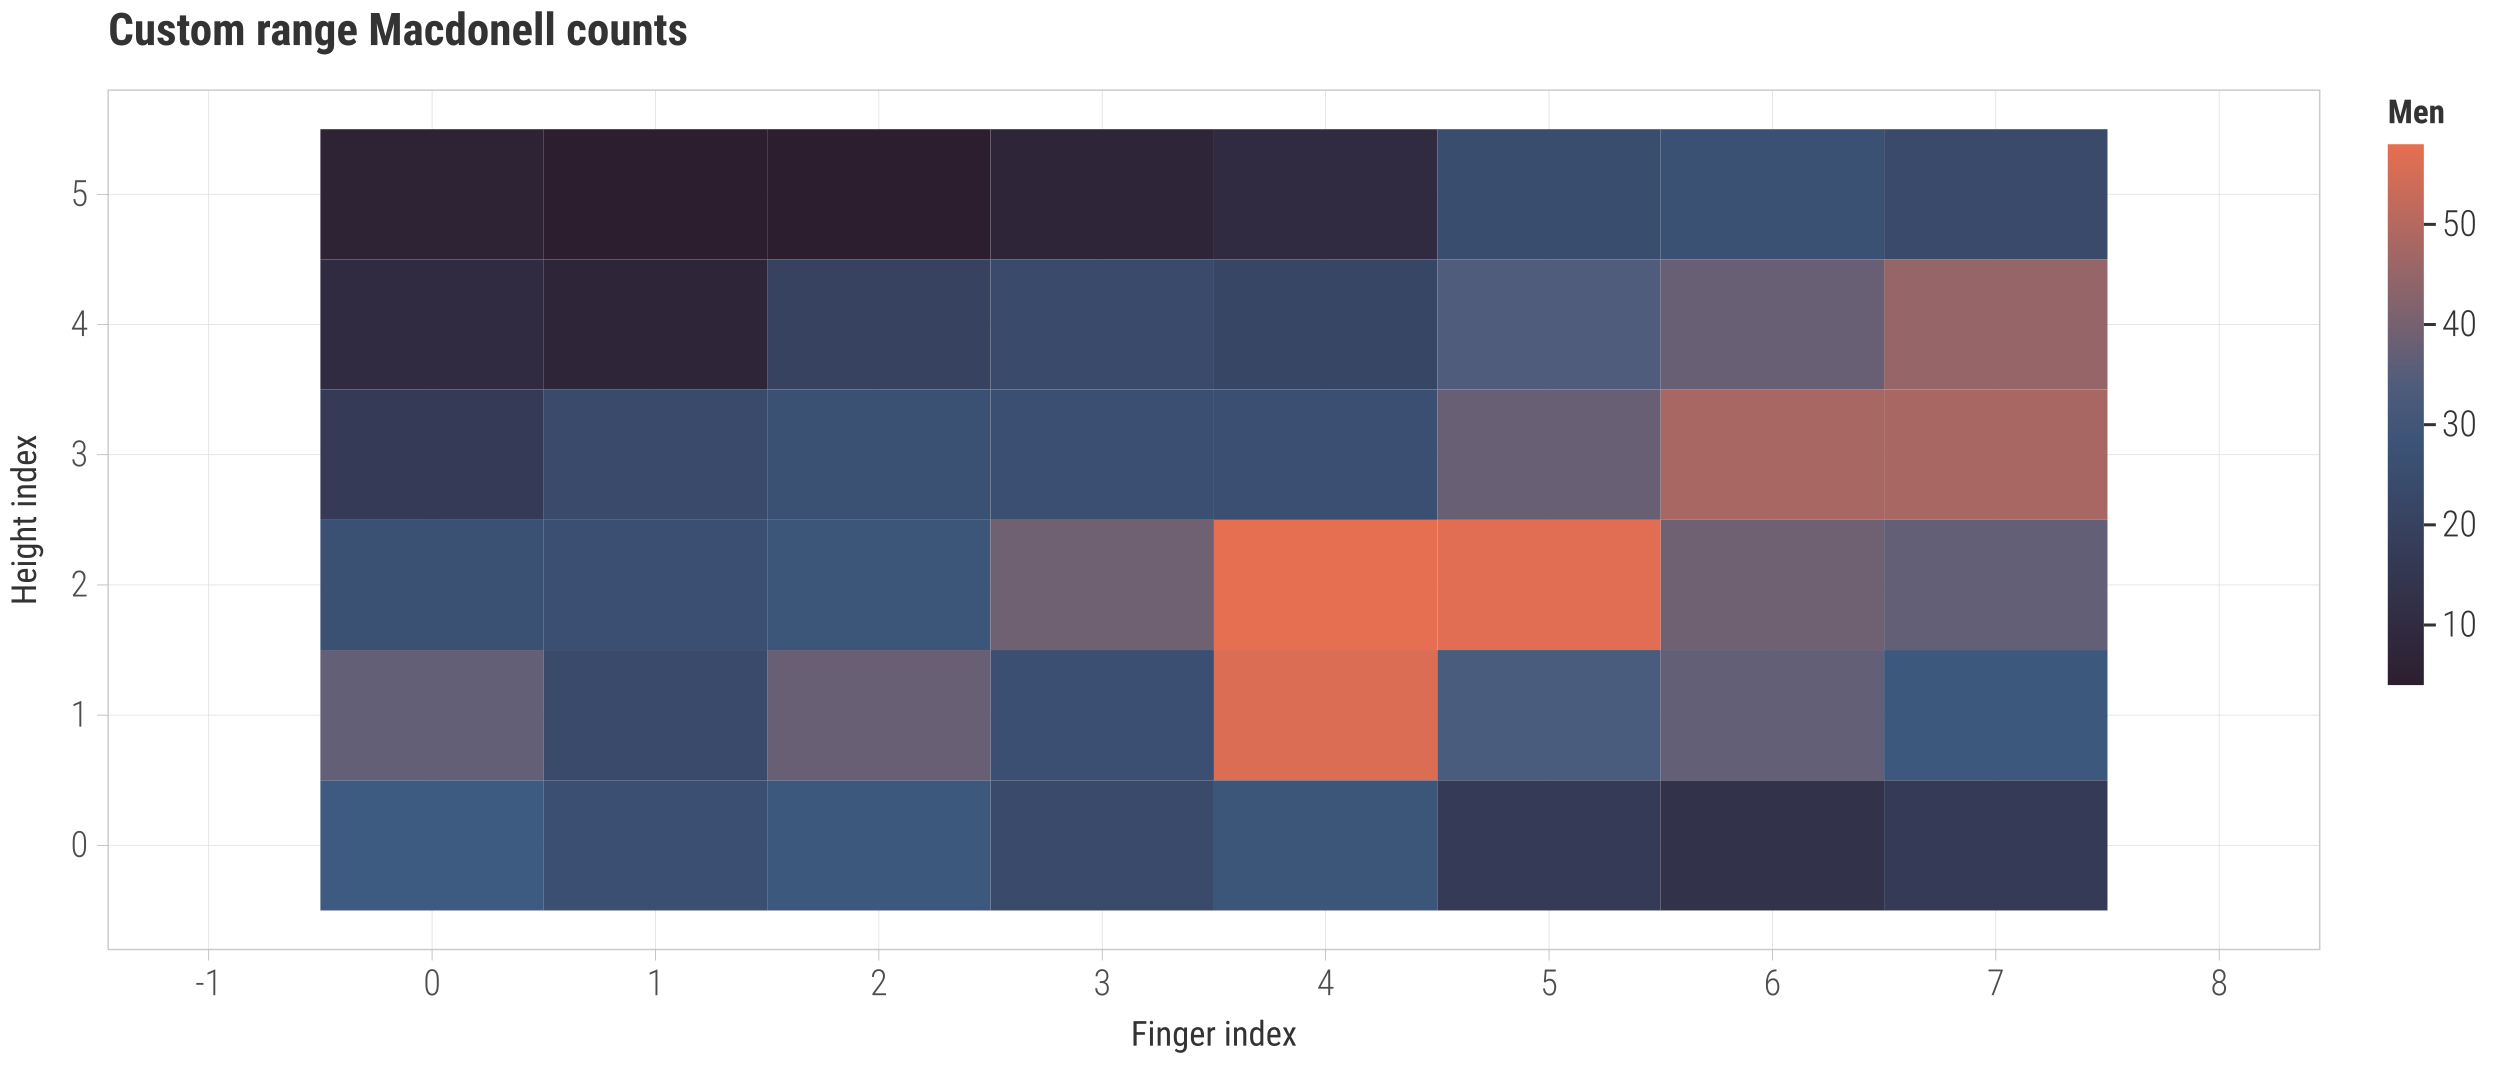
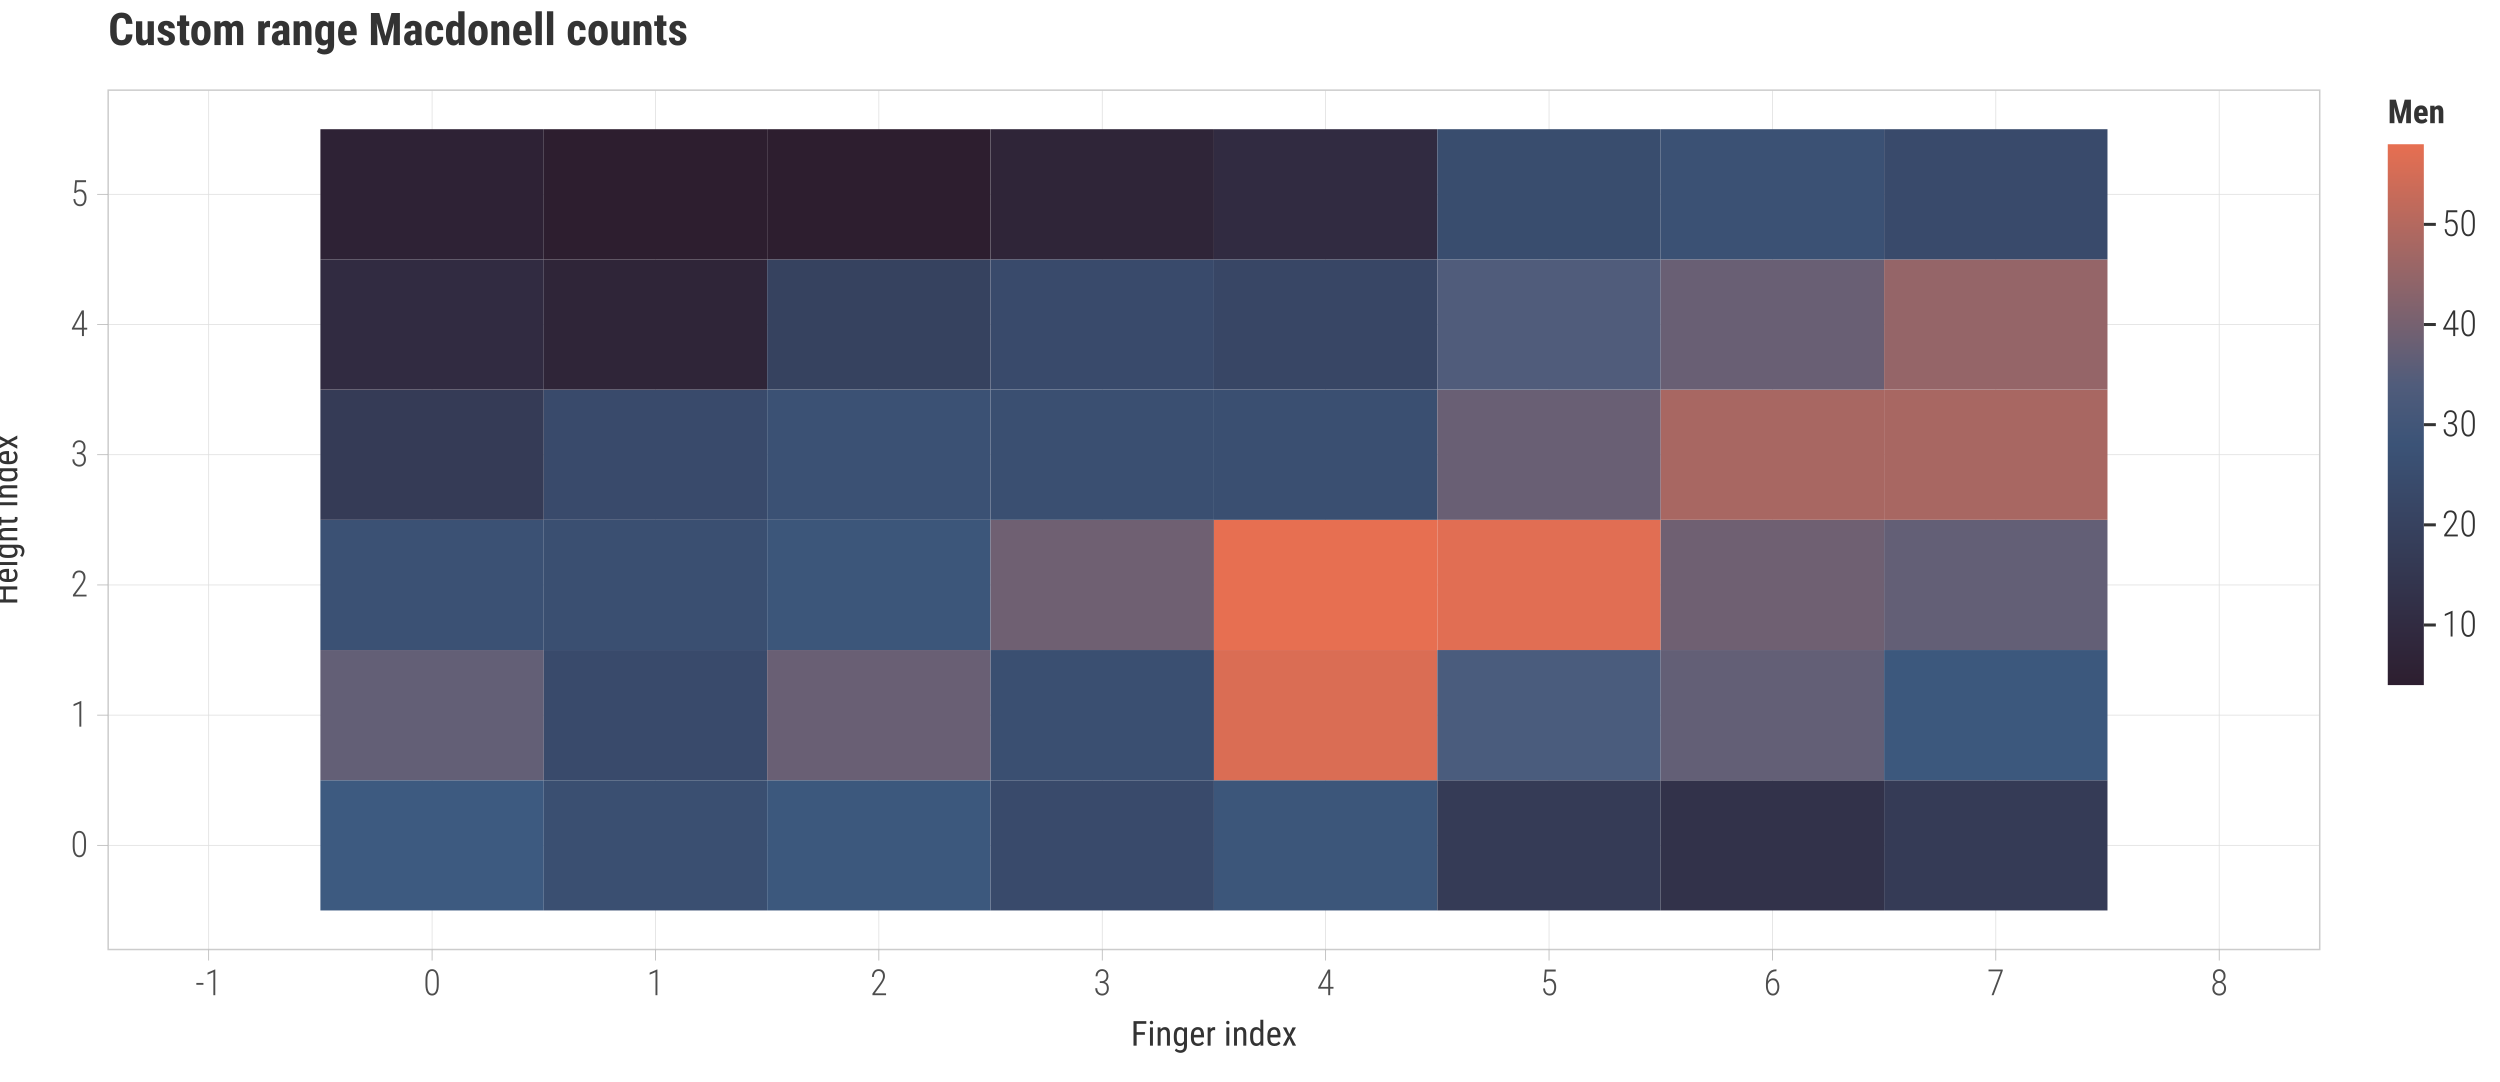
<svg xmlns="http://www.w3.org/2000/svg" width="832" height="360" viewBox="0 0 832 360" role="img" aria-label="Custom range Macdonell counts" class="gg-plot" font-family="&quot;Roboto Condensed&quot;, &quot;Arial Narrow&quot;, Arial, sans-serif" font-size="11" font-weight="300" text-rendering="optimizeLegibility" shape-rendering="geometricPrecision">
  <rect class="gg-paper" width="832" height="360" fill="var(--gg-paper, #ffffff)" />
  <text class="gg-title" x="36" y="15" font-size="15" font-weight="700" fill="var(--gg-ink, #333333)">Custom range Macdonell counts</text>
  <defs>
    <clipPath id="sseq_Custom_range___type___sequential___range_____2d1e2f____3d5a80____e76f51____832x360-gg-clip-0">
      <rect width="736" height="286" />
    </clipPath>
  </defs>
  <g class="gg-panel" data-panel="0" transform="translate(36,30)">
    <rect class="gg-panel-background" width="736" height="286" fill="var(--gg-panel, #ffffff)" />
    <g class="gg-grid" stroke="var(--gg-grid, #dedede)" stroke-width="0.25" vector-effect="non-scaling-stroke">
      <line x1="33.45" y1="0" x2="33.45" y2="286" />
      <line x1="107.8" y1="0" x2="107.8" y2="286" />
      <line x1="182.14" y1="0" x2="182.14" y2="286" />
      <line x1="256.48" y1="0" x2="256.48" y2="286" />
      <line x1="330.83" y1="0" x2="330.83" y2="286" />
      <line x1="405.17" y1="0" x2="405.17" y2="286" />
      <line x1="479.52" y1="0" x2="479.52" y2="286" />
      <line x1="553.86" y1="0" x2="553.86" y2="286" />
      <line x1="628.2" y1="0" x2="628.2" y2="286" />
      <line x1="702.55" y1="0" x2="702.55" y2="286" />
      <line x1="0" y1="251.33" x2="736" y2="251.33" />
      <line x1="0" y1="208" x2="736" y2="208" />
      <line x1="0" y1="164.67" x2="736" y2="164.67" />
      <line x1="0" y1="121.33" x2="736" y2="121.33" />
      <line x1="0" y1="78" x2="736" y2="78" />
      <line x1="0" y1="34.67" x2="736" y2="34.67" />
    </g>
    <g class="gg-marks" clip-path="url(#sseq_Custom_range___type___sequential___range_____2d1e2f____3d5a80____e76f51____832x360-gg-clip-0)">
      <g class="gg-batch gg-rects" data-layer="0">
        <rect x="70.63" y="229.67" width="74.34" height="43.33" fill="#3d5a80" />
        <rect x="144.97" y="229.67" width="74.34" height="43.33" fill="#3a4f71" />
        <rect x="219.31" y="229.67" width="74.34" height="43.33" fill="#3c587d" />
        <rect x="293.66" y="229.67" width="74.34" height="43.33" fill="#394a6b" />
        <rect x="368" y="229.67" width="74.34" height="43.33" fill="#3c567a" />
        <rect x="442.34" y="229.67" width="74.34" height="43.33" fill="#353b56" />
        <rect x="516.69" y="229.67" width="74.34" height="43.33" fill="#32324a" />
        <rect x="591.03" y="229.67" width="74.34" height="43.33" fill="#353b56" />
        <rect x="70.63" y="186.33" width="74.34" height="43.33" fill="#635f76" />
        <rect x="144.97" y="186.33" width="74.34" height="43.33" fill="#394a6b" />
        <rect x="219.31" y="186.33" width="74.34" height="43.33" fill="#695f74" />
        <rect x="293.66" y="186.33" width="74.34" height="43.33" fill="#3a4f71" />
        <rect x="368" y="186.33" width="74.34" height="43.33" fill="#da6d54" />
        <rect x="442.34" y="186.33" width="74.34" height="43.33" fill="#4a5c7d" />
        <rect x="516.69" y="186.33" width="74.34" height="43.33" fill="#635f76" />
        <rect x="591.03" y="186.33" width="74.34" height="43.33" fill="#3c587d" />
        <rect x="70.63" y="143" width="74.34" height="43.33" fill="#3b5174" />
        <rect x="144.97" y="143" width="74.34" height="43.33" fill="#3a4f71" />
        <rect x="219.31" y="143" width="74.34" height="43.33" fill="#3c567a" />
        <rect x="293.66" y="143" width="74.34" height="43.33" fill="#6f6072" />
        <rect x="368" y="143" width="74.34" height="43.33" fill="#e76f51" />
        <rect x="442.34" y="143" width="74.34" height="43.33" fill="#e16e53" />
        <rect x="516.69" y="143" width="74.34" height="43.33" fill="#6f6072" />
        <rect x="591.03" y="143" width="74.34" height="43.33" fill="#635f76" />
        <rect x="70.63" y="99.67" width="74.34" height="43.33" fill="#353b56" />
        <rect x="144.97" y="99.67" width="74.34" height="43.33" fill="#394a6b" />
        <rect x="219.31" y="99.67" width="74.34" height="43.33" fill="#3b5174" />
        <rect x="293.66" y="99.67" width="74.34" height="43.33" fill="#3a4f71" />
        <rect x="368" y="99.67" width="74.34" height="43.33" fill="#3a4f71" />
        <rect x="442.34" y="99.67" width="74.34" height="43.33" fill="#695f74" />
        <rect x="516.69" y="99.67" width="74.34" height="43.33" fill="#a86762" />
        <rect x="591.03" y="99.67" width="74.34" height="43.33" fill="#a86762" />
        <rect x="70.63" y="56.33" width="74.34" height="43.33" fill="#312b41" />
        <rect x="144.97" y="56.33" width="74.34" height="43.33" fill="#2f2538" />
        <rect x="219.31" y="56.33" width="74.34" height="43.33" fill="#36425f" />
        <rect x="293.66" y="56.33" width="74.34" height="43.33" fill="#394a6b" />
        <rect x="368" y="56.33" width="74.34" height="43.33" fill="#384665" />
        <rect x="442.34" y="56.33" width="74.34" height="43.33" fill="#505c7b" />
        <rect x="516.69" y="56.33" width="74.34" height="43.33" fill="#695f74" />
        <rect x="591.03" y="56.33" width="74.34" height="43.33" fill="#956568" />
        <rect x="70.63" y="13" width="74.34" height="43.33" fill="#2e2235" />
        <rect x="144.97" y="13" width="74.34" height="43.33" fill="#2d1e2f" />
        <rect x="219.31" y="13" width="74.34" height="43.33" fill="#2d1e2f" />
        <rect x="293.66" y="13" width="74.34" height="43.33" fill="#2f2538" />
        <rect x="368" y="13" width="74.34" height="43.33" fill="#312b41" />
        <rect x="442.34" y="13" width="74.34" height="43.33" fill="#394d6e" />
        <rect x="516.69" y="13" width="74.34" height="43.33" fill="#3b5174" />
        <rect x="591.03" y="13" width="74.34" height="43.33" fill="#394a6b" />
      </g>
    </g>
    <rect class="gg-panel-border" width="736" height="286" fill="none" stroke="var(--gg-panelBorder, #cccccc)" stroke-width="0.5" vector-effect="non-scaling-stroke" />
  </g>
  <g class="gg-axis gg-axis-x" transform="translate(36,316)">
    <g class="gg-tick" transform="translate(33.45,0)">
      <line y2="3.67" stroke="var(--gg-tickColor, #b3b3b3)" stroke-width="0.25" vector-effect="non-scaling-stroke" />
      <text y="6.67" dy="0.71em" text-anchor="middle" fill="var(--gg-axisText, #4d4d4d)" font-size="12" font-weight="300">-1</text>
    </g>
    <g class="gg-tick" transform="translate(107.8,0)">
      <line y2="3.67" stroke="var(--gg-tickColor, #b3b3b3)" stroke-width="0.25" vector-effect="non-scaling-stroke" />
      <text y="6.67" dy="0.71em" text-anchor="middle" fill="var(--gg-axisText, #4d4d4d)" font-size="12" font-weight="300">0</text>
    </g>
    <g class="gg-tick" transform="translate(182.14,0)">
      <line y2="3.67" stroke="var(--gg-tickColor, #b3b3b3)" stroke-width="0.25" vector-effect="non-scaling-stroke" />
      <text y="6.67" dy="0.71em" text-anchor="middle" fill="var(--gg-axisText, #4d4d4d)" font-size="12" font-weight="300">1</text>
    </g>
    <g class="gg-tick" transform="translate(256.48,0)">
      <line y2="3.67" stroke="var(--gg-tickColor, #b3b3b3)" stroke-width="0.25" vector-effect="non-scaling-stroke" />
      <text y="6.67" dy="0.71em" text-anchor="middle" fill="var(--gg-axisText, #4d4d4d)" font-size="12" font-weight="300">2</text>
    </g>
    <g class="gg-tick" transform="translate(330.83,0)">
      <line y2="3.67" stroke="var(--gg-tickColor, #b3b3b3)" stroke-width="0.25" vector-effect="non-scaling-stroke" />
      <text y="6.67" dy="0.71em" text-anchor="middle" fill="var(--gg-axisText, #4d4d4d)" font-size="12" font-weight="300">3</text>
    </g>
    <g class="gg-tick" transform="translate(405.17,0)">
      <line y2="3.67" stroke="var(--gg-tickColor, #b3b3b3)" stroke-width="0.25" vector-effect="non-scaling-stroke" />
      <text y="6.67" dy="0.71em" text-anchor="middle" fill="var(--gg-axisText, #4d4d4d)" font-size="12" font-weight="300">4</text>
    </g>
    <g class="gg-tick" transform="translate(479.52,0)">
      <line y2="3.67" stroke="var(--gg-tickColor, #b3b3b3)" stroke-width="0.25" vector-effect="non-scaling-stroke" />
      <text y="6.67" dy="0.71em" text-anchor="middle" fill="var(--gg-axisText, #4d4d4d)" font-size="12" font-weight="300">5</text>
    </g>
    <g class="gg-tick" transform="translate(553.86,0)">
      <line y2="3.67" stroke="var(--gg-tickColor, #b3b3b3)" stroke-width="0.25" vector-effect="non-scaling-stroke" />
      <text y="6.67" dy="0.71em" text-anchor="middle" fill="var(--gg-axisText, #4d4d4d)" font-size="12" font-weight="300">6</text>
    </g>
    <g class="gg-tick" transform="translate(628.2,0)">
      <line y2="3.67" stroke="var(--gg-tickColor, #b3b3b3)" stroke-width="0.25" vector-effect="non-scaling-stroke" />
      <text y="6.67" dy="0.71em" text-anchor="middle" fill="var(--gg-axisText, #4d4d4d)" font-size="12" font-weight="300">7</text>
    </g>
    <g class="gg-tick" transform="translate(702.55,0)">
      <line y2="3.67" stroke="var(--gg-tickColor, #b3b3b3)" stroke-width="0.25" vector-effect="non-scaling-stroke" />
      <text y="6.67" dy="0.71em" text-anchor="middle" fill="var(--gg-axisText, #4d4d4d)" font-size="12" font-weight="300">8</text>
    </g>
  </g>
  <g class="gg-axis gg-axis-y" transform="translate(36,30)">
    <g class="gg-tick" transform="translate(0,251.33)">
      <line x2="-3.67" stroke="var(--gg-tickColor, #b3b3b3)" stroke-width="0.25" vector-effect="non-scaling-stroke" />
      <text x="-6.67" dy="0.32em" text-anchor="end" fill="var(--gg-axisText, #4d4d4d)" font-size="12" font-weight="300">0</text>
    </g>
    <g class="gg-tick" transform="translate(0,208)">
      <line x2="-3.67" stroke="var(--gg-tickColor, #b3b3b3)" stroke-width="0.25" vector-effect="non-scaling-stroke" />
      <text x="-6.67" dy="0.32em" text-anchor="end" fill="var(--gg-axisText, #4d4d4d)" font-size="12" font-weight="300">1</text>
    </g>
    <g class="gg-tick" transform="translate(0,164.67)">
      <line x2="-3.67" stroke="var(--gg-tickColor, #b3b3b3)" stroke-width="0.25" vector-effect="non-scaling-stroke" />
      <text x="-6.67" dy="0.32em" text-anchor="end" fill="var(--gg-axisText, #4d4d4d)" font-size="12" font-weight="300">2</text>
    </g>
    <g class="gg-tick" transform="translate(0,121.33)">
      <line x2="-3.67" stroke="var(--gg-tickColor, #b3b3b3)" stroke-width="0.25" vector-effect="non-scaling-stroke" />
      <text x="-6.67" dy="0.32em" text-anchor="end" fill="var(--gg-axisText, #4d4d4d)" font-size="12" font-weight="300">3</text>
    </g>
    <g class="gg-tick" transform="translate(0,78)">
      <line x2="-3.67" stroke="var(--gg-tickColor, #b3b3b3)" stroke-width="0.25" vector-effect="non-scaling-stroke" />
      <text x="-6.67" dy="0.32em" text-anchor="end" fill="var(--gg-axisText, #4d4d4d)" font-size="12" font-weight="300">4</text>
    </g>
    <g class="gg-tick" transform="translate(0,34.67)">
      <line x2="-3.67" stroke="var(--gg-tickColor, #b3b3b3)" stroke-width="0.25" vector-effect="non-scaling-stroke" />
      <text x="-6.67" dy="0.32em" text-anchor="end" fill="var(--gg-axisText, #4d4d4d)" font-size="12" font-weight="300">5</text>
    </g>
  </g>
  <text class="gg-axis-title" x="404" y="348" text-anchor="middle" fill="var(--gg-ink, #333333)" font-size="11.5" font-weight="400">Finger index</text>
-   <text class="gg-axis-title" transform="translate(12,173) rotate(-90)" text-anchor="middle" fill="var(--gg-ink, #333333)" font-size="11.5" font-weight="400">Height index</text>
+   <text class="gg-axis-title" transform="translate(5.75,173) rotate(-90)" text-anchor="middle" fill="var(--gg-ink, #333333)" font-size="11.5" font-weight="400">Height index</text>
  <g class="gg-legend gg-legend-fill gg-legend-right gg-legend-vertical" transform="translate(790.65,30)">
    <text class="gg-legend-title" x="4" y="11" font-size="11" font-weight="bold" fill="var(--gg-ink, #333333)">Men</text>
    <defs>
      <linearGradient id="sseq_Custom_range___type___sequential___range_____2d1e2f____3d5a80____e76f51____832x360-gg-ramp-fill" x1="0" y1="0" x2="0" y2="1">
        <stop offset="0%" stop-color="#e76f51" />
        <stop offset="11.11%" stop-color="#c16a5b" />
        <stop offset="22.22%" stop-color="#9b6666" />
        <stop offset="33.33%" stop-color="#766170" />
        <stop offset="44.44%" stop-color="#505c7b" />
        <stop offset="55.56%" stop-color="#3b5377" />
        <stop offset="66.67%" stop-color="#384665" />
        <stop offset="77.78%" stop-color="#343953" />
        <stop offset="88.89%" stop-color="#312b41" />
        <stop offset="100%" stop-color="#2d1e2f" />
      </linearGradient>
    </defs>
    <rect class="gg-legend-ramp" x="4" y="18" width="12" height="180" fill="url(#sseq_Custom_range___type___sequential___range_____2d1e2f____3d5a80____e76f51____832x360-gg-ramp-fill)" />
    <line class="gg-legend-tick" x1="16" y1="178" x2="20" y2="178" stroke="var(--gg-ink, #333333)" />
    <text class="gg-legend-label" x="22" y="178" text-anchor="start" dy="0.32em" font-size="12" fill="var(--gg-ink, #333333)">10</text>
    <line class="gg-legend-tick" x1="16" y1="144.67" x2="20" y2="144.67" stroke="var(--gg-ink, #333333)" />
    <text class="gg-legend-label" x="22" y="144.67" text-anchor="start" dy="0.32em" font-size="12" fill="var(--gg-ink, #333333)">20</text>
    <line class="gg-legend-tick" x1="16" y1="111.33" x2="20" y2="111.33" stroke="var(--gg-ink, #333333)" />
    <text class="gg-legend-label" x="22" y="111.33" text-anchor="start" dy="0.32em" font-size="12" fill="var(--gg-ink, #333333)">30</text>
    <line class="gg-legend-tick" x1="16" y1="78" x2="20" y2="78" stroke="var(--gg-ink, #333333)" />
    <text class="gg-legend-label" x="22" y="78" text-anchor="start" dy="0.32em" font-size="12" fill="var(--gg-ink, #333333)">40</text>
    <line class="gg-legend-tick" x1="16" y1="44.67" x2="20" y2="44.67" stroke="var(--gg-ink, #333333)" />
    <text class="gg-legend-label" x="22" y="44.67" text-anchor="start" dy="0.32em" font-size="12" fill="var(--gg-ink, #333333)">50</text>
  </g>
</svg>
